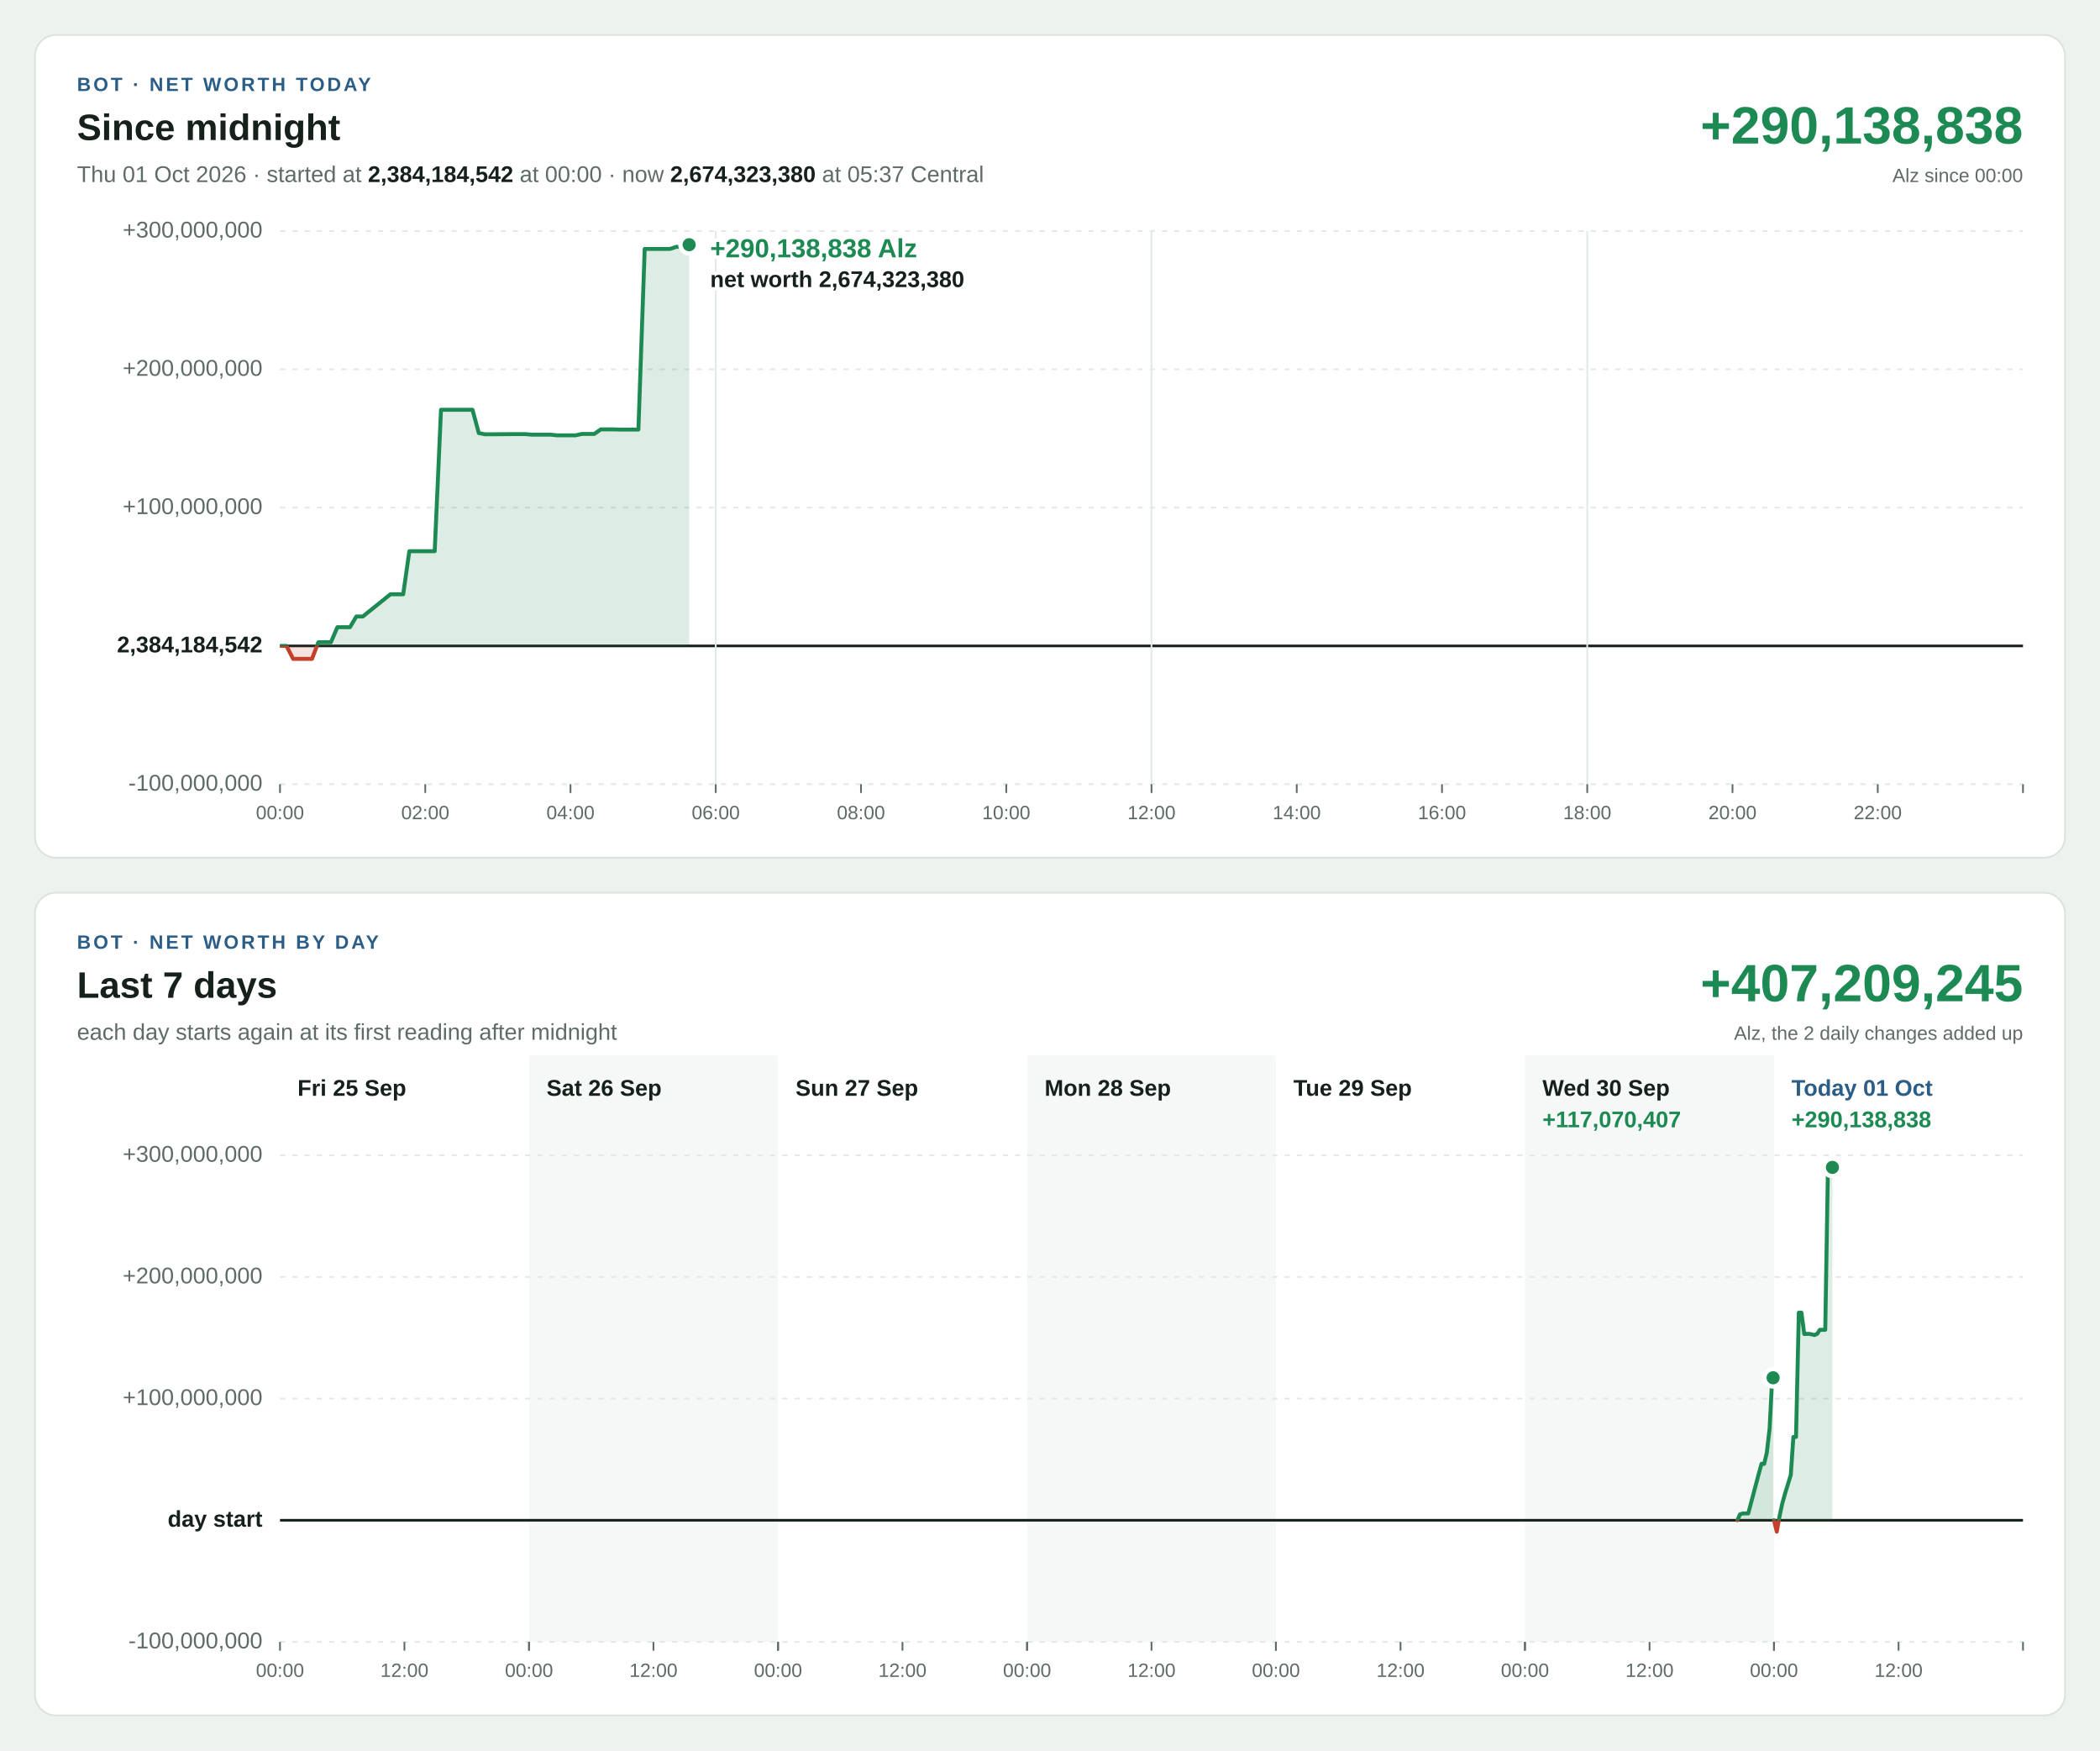
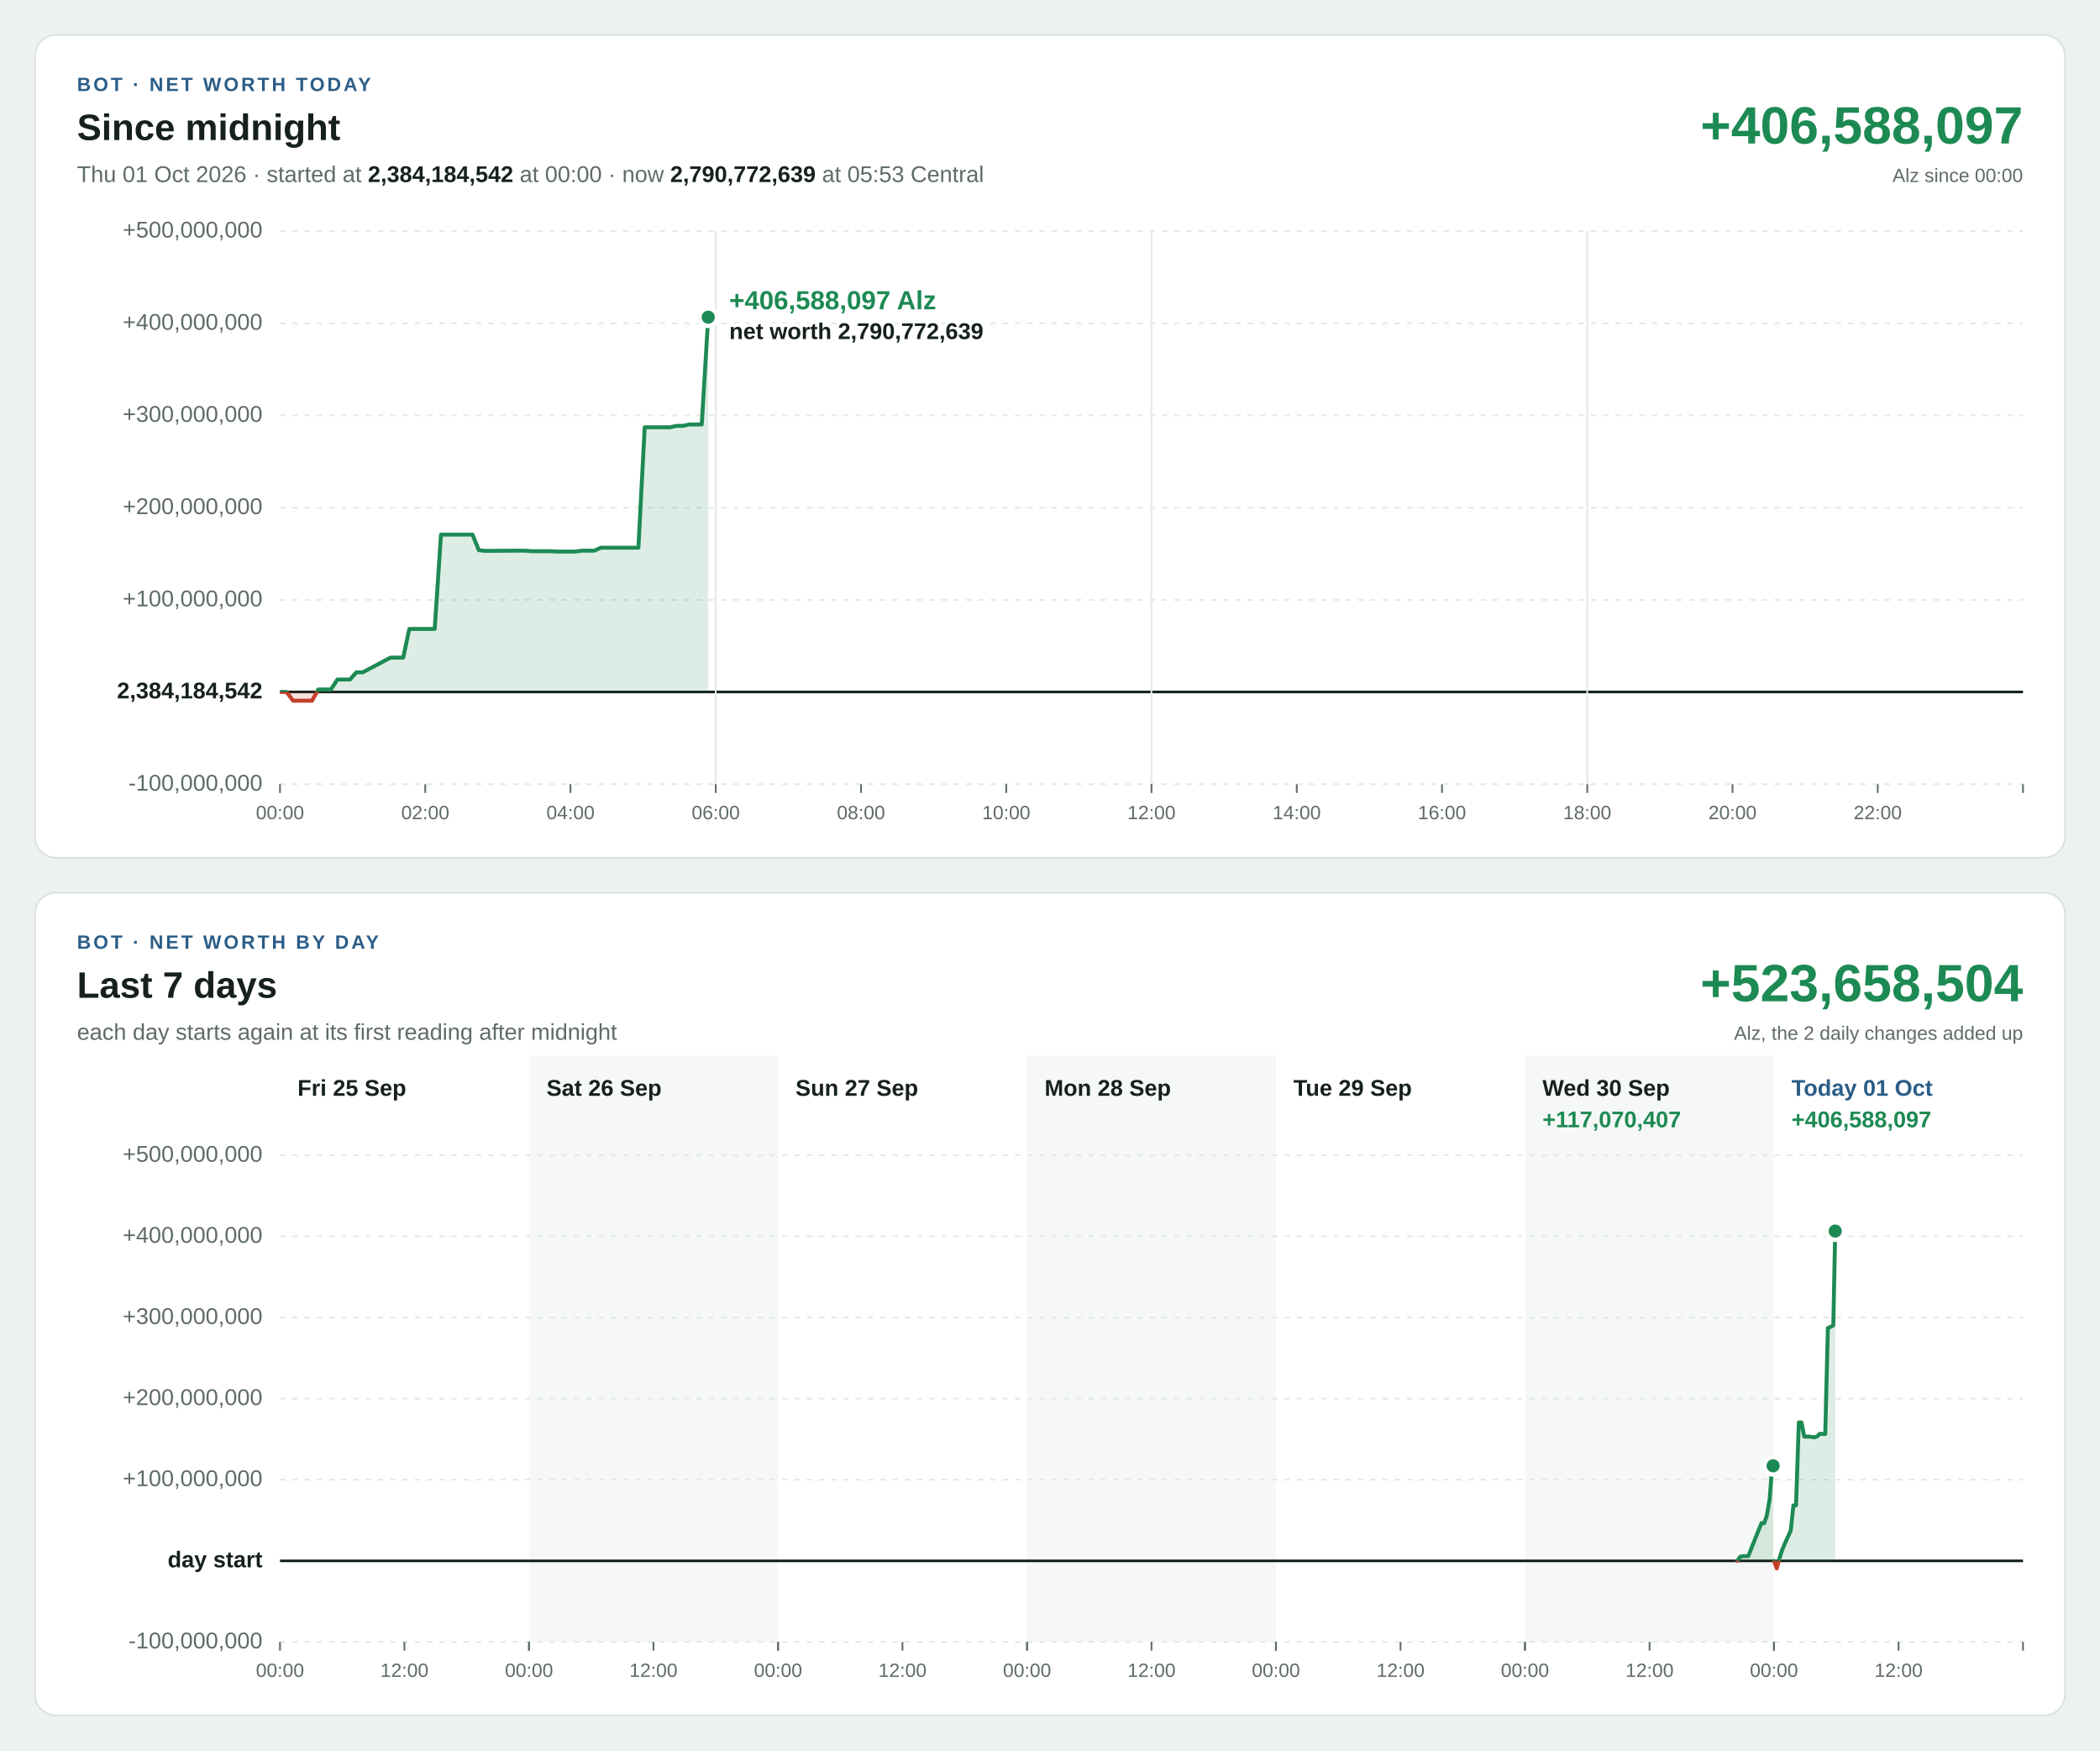
<svg xmlns="http://www.w3.org/2000/svg" width="1200" height="1000" viewBox="0 0 1200 1000" font-family="Segoe UI, Helvetica Neue, Arial, sans-serif" font-size="13" style="font-variant-numeric: tabular-nums">
  <rect width="1200" height="1000" fill="#eef2ef" />
  <g transform="translate(20,20)">
    <rect width="1160" height="470" rx="12" fill="#ffffff" stroke="#dbe3de" />
    <text x="24" y="32" font-size="11" font-weight="700" letter-spacing="1.4" fill="#2b5d87">BOT · NET WORTH TODAY</text>
    <text x="24" y="60" font-size="21" font-weight="700" fill="#16211b">Since midnight</text>
-     <text x="24" y="84" fill="#5f6b65">Thu 01 Oct 2026 · started at <tspan font-weight="700" fill="#16211b">2,384,184,542</tspan> at 00:00 · now <tspan font-weight="700" fill="#16211b">2,674,323,380</tspan> at 05:37 Central</text>
-     <text x="1136" y="62" font-size="30" font-weight="700" text-anchor="end" fill="#1d8a53">+290,138,838</text>
+     <text x="24" y="84" fill="#5f6b65">Thu 01 Oct 2026 · started at <tspan font-weight="700" fill="#16211b">2,384,184,542</tspan> at 00:00 · now <tspan font-weight="700" fill="#16211b">2,790,772,639</tspan> at 05:53 Central</text>
+     <text x="1136" y="62" font-size="30" font-weight="700" text-anchor="end" fill="#1d8a53">+406,588,097</text>
    <text x="1136" y="84" font-size="11" text-anchor="end" fill="#5f6b65">Alz since 00:00</text>
    <line x1="140" x2="1136" y1="428.0" y2="428.0" stroke="#e3e9e5" stroke-width="1" stroke-dasharray="3 4" />
    <text x="130" y="428.0" text-anchor="end" dominant-baseline="middle" font-weight="400" fill="#5f6b65">-100,000,000</text>
-     <line x1="140" x2="1136" y1="349.0" y2="349.0" stroke="#16211b" stroke-width="1.5" />
-     <text x="130" y="349.0" text-anchor="end" dominant-baseline="middle" font-weight="700" fill="#16211b">2,384,184,542</text>
+     <line x1="140" x2="1136" y1="375.3" y2="375.3" stroke="#16211b" stroke-width="1.5" />
+     <text x="130" y="375.3" text-anchor="end" dominant-baseline="middle" font-weight="700" fill="#16211b">2,384,184,542</text>
+     <line x1="140" x2="1136" y1="322.7" y2="322.7" stroke="#e3e9e5" stroke-width="1" stroke-dasharray="3 4" />
+     <text x="130" y="322.7" text-anchor="end" dominant-baseline="middle" font-weight="400" fill="#5f6b65">+100,000,000</text>
    <line x1="140" x2="1136" y1="270.0" y2="270.0" stroke="#e3e9e5" stroke-width="1" stroke-dasharray="3 4" />
-     <text x="130" y="270.0" text-anchor="end" dominant-baseline="middle" font-weight="400" fill="#5f6b65">+100,000,000</text>
-     <line x1="140" x2="1136" y1="191.0" y2="191.0" stroke="#e3e9e5" stroke-width="1" stroke-dasharray="3 4" />
-     <text x="130" y="191.0" text-anchor="end" dominant-baseline="middle" font-weight="400" fill="#5f6b65">+200,000,000</text>
+     <text x="130" y="270.0" text-anchor="end" dominant-baseline="middle" font-weight="400" fill="#5f6b65">+200,000,000</text>
+     <line x1="140" x2="1136" y1="217.3" y2="217.3" stroke="#e3e9e5" stroke-width="1" stroke-dasharray="3 4" />
+     <text x="130" y="217.3" text-anchor="end" dominant-baseline="middle" font-weight="400" fill="#5f6b65">+300,000,000</text>
+     <line x1="140" x2="1136" y1="164.7" y2="164.7" stroke="#e3e9e5" stroke-width="1" stroke-dasharray="3 4" />
+     <text x="130" y="164.7" text-anchor="end" dominant-baseline="middle" font-weight="400" fill="#5f6b65">+400,000,000</text>
    <line x1="140" x2="1136" y1="112.0" y2="112.0" stroke="#e3e9e5" stroke-width="1" stroke-dasharray="3 4" />
-     <text x="130" y="112.0" text-anchor="end" dominant-baseline="middle" font-weight="400" fill="#5f6b65">+300,000,000</text>
+     <text x="130" y="112.0" text-anchor="end" dominant-baseline="middle" font-weight="400" fill="#5f6b65">+500,000,000</text>
    <line x1="140.0" x2="140.0" y1="428" y2="433" stroke="#5f6b65" stroke-width="1" />
    <text x="140.0" y="448" font-size="11" text-anchor="middle" fill="#5f6b65">00:00</text>
    <line x1="223.0" x2="223.0" y1="428" y2="433" stroke="#5f6b65" stroke-width="1" />
    <text x="223.0" y="448" font-size="11" text-anchor="middle" fill="#5f6b65">02:00</text>
    <line x1="306.0" x2="306.0" y1="428" y2="433" stroke="#5f6b65" stroke-width="1" />
    <text x="306.0" y="448" font-size="11" text-anchor="middle" fill="#5f6b65">04:00</text>
    <line x1="389.0" x2="389.0" y1="112" y2="428" stroke="#e3e9e5" stroke-width="1" />
    <line x1="389.0" x2="389.0" y1="428" y2="433" stroke="#5f6b65" stroke-width="1" />
    <text x="389.0" y="448" font-size="11" text-anchor="middle" fill="#5f6b65">06:00</text>
    <line x1="472.0" x2="472.0" y1="428" y2="433" stroke="#5f6b65" stroke-width="1" />
    <text x="472.0" y="448" font-size="11" text-anchor="middle" fill="#5f6b65">08:00</text>
    <line x1="555.0" x2="555.0" y1="428" y2="433" stroke="#5f6b65" stroke-width="1" />
    <text x="555.0" y="448" font-size="11" text-anchor="middle" fill="#5f6b65">10:00</text>
    <line x1="638.0" x2="638.0" y1="112" y2="428" stroke="#e3e9e5" stroke-width="1" />
    <line x1="638.0" x2="638.0" y1="428" y2="433" stroke="#5f6b65" stroke-width="1" />
    <text x="638.0" y="448" font-size="11" text-anchor="middle" fill="#5f6b65">12:00</text>
    <line x1="721.0" x2="721.0" y1="428" y2="433" stroke="#5f6b65" stroke-width="1" />
    <text x="721.0" y="448" font-size="11" text-anchor="middle" fill="#5f6b65">14:00</text>
    <line x1="804.0" x2="804.0" y1="428" y2="433" stroke="#5f6b65" stroke-width="1" />
    <text x="804.0" y="448" font-size="11" text-anchor="middle" fill="#5f6b65">16:00</text>
    <line x1="887.0" x2="887.0" y1="112" y2="428" stroke="#e3e9e5" stroke-width="1" />
    <line x1="887.0" x2="887.0" y1="428" y2="433" stroke="#5f6b65" stroke-width="1" />
    <text x="887.0" y="448" font-size="11" text-anchor="middle" fill="#5f6b65">18:00</text>
    <line x1="970.0" x2="970.0" y1="428" y2="433" stroke="#5f6b65" stroke-width="1" />
    <text x="970.0" y="448" font-size="11" text-anchor="middle" fill="#5f6b65">20:00</text>
    <line x1="1053.0" x2="1053.0" y1="428" y2="433" stroke="#5f6b65" stroke-width="1" />
    <text x="1053.0" y="448" font-size="11" text-anchor="middle" fill="#5f6b65">22:00</text>
    <line x1="1136.0" x2="1136.0" y1="428" y2="433" stroke="#5f6b65" stroke-width="1" />
    <defs>
-       <path id="shape-today" d="M140.1 349.0L140.1 349.0L143.7 349.0L147.5 356.4L151.1 356.4L154.8 356.4L158.3 356.4L161.9 346.9L165.6 346.9L169.1 346.9L172.8 338.3L176.5 338.3L180.0 338.3L183.6 332.2L187.3 332.2L203.1 319.5L206.8 319.5L210.4 319.5L213.9 294.9L217.6 294.9L221.2 294.9L224.8 294.9L228.4 294.9L232.0 214.1L235.5 214.1L239.2 214.1L242.8 214.1L246.3 214.1L250.0 214.1L253.6 227.4L257.1 228.1L260.8 228.1L272.9 228.0L276.6 228.0L280.2 228.0L283.7 228.3L287.3 228.3L290.9 228.3L294.5 228.3L298.1 228.7L301.8 228.7L305.3 228.7L308.9 228.7L312.5 227.9L316.0 227.9L319.6 227.9L323.3 225.3L326.8 225.3L330.4 225.3L334.1 225.4L337.6 225.4L341.2 225.4L344.8 225.4L348.4 122.2L352.0 122.2L355.6 122.2L359.2 122.2L362.9 122.2L366.5 121.0L370.1 121.0L373.8 119.8L373.8 349.0Z" />
-       <path id="line-today" d="M140.1 349.0L143.7 349.0L147.5 356.4L151.1 356.4L154.8 356.4L158.3 356.4L161.9 346.9L165.6 346.9L169.1 346.9L172.8 338.3L176.5 338.3L180.0 338.3L183.6 332.2L187.3 332.2L203.1 319.5L206.8 319.5L210.4 319.5L213.9 294.9L217.6 294.9L221.2 294.9L224.8 294.9L228.4 294.9L232.0 214.1L235.5 214.1L239.2 214.1L242.8 214.1L246.3 214.1L250.0 214.1L253.6 227.4L257.1 228.1L260.8 228.1L272.9 228.0L276.6 228.0L280.2 228.0L283.7 228.3L287.3 228.3L290.9 228.3L294.5 228.3L298.1 228.7L301.8 228.7L305.3 228.7L308.9 228.7L312.5 227.9L316.0 227.9L319.6 227.9L323.3 225.3L326.8 225.3L330.4 225.3L334.1 225.4L337.6 225.4L341.2 225.4L344.8 225.4L348.4 122.2L352.0 122.2L355.6 122.2L359.2 122.2L362.9 122.2L366.5 121.0L370.1 121.0L373.8 119.8" />
+       <path id="shape-today" d="M140.1 375.3L140.1 375.3L143.7 375.3L147.5 380.3L151.1 380.3L154.8 380.3L158.3 380.3L161.9 373.9L165.6 373.9L169.1 373.9L172.8 368.2L176.5 368.2L180.0 368.2L183.6 364.1L187.3 364.1L203.1 355.7L206.8 355.7L210.4 355.7L213.9 339.3L217.6 339.3L221.2 339.3L224.8 339.3L228.4 339.3L232.0 285.4L235.5 285.4L239.2 285.4L242.8 285.4L246.3 285.4L250.0 285.4L253.6 294.3L257.1 294.7L260.8 294.7L272.9 294.6L276.6 294.6L280.2 294.6L283.7 294.9L287.3 294.9L290.9 294.9L294.5 294.9L298.1 295.1L301.8 295.1L305.3 295.1L308.9 295.1L312.5 294.6L316.0 294.6L319.6 294.6L323.3 292.9L326.8 292.9L330.4 292.9L334.1 292.9L337.6 292.9L341.2 292.9L344.8 292.9L348.4 224.1L352.0 224.1L355.6 224.1L359.2 224.1L362.9 224.1L366.5 223.3L370.1 223.3L373.8 222.5L377.3 222.5L381.0 222.5L384.7 161.2L384.7 375.3Z" />
+       <path id="line-today" d="M140.1 375.3L143.7 375.3L147.5 380.3L151.1 380.3L154.8 380.3L158.3 380.3L161.9 373.9L165.6 373.9L169.1 373.9L172.8 368.2L176.5 368.2L180.0 368.2L183.6 364.1L187.3 364.1L203.1 355.7L206.8 355.7L210.4 355.7L213.9 339.3L217.6 339.3L221.2 339.3L224.8 339.3L228.4 339.3L232.0 285.4L235.5 285.4L239.2 285.4L242.8 285.4L246.3 285.4L250.0 285.4L253.6 294.3L257.1 294.7L260.8 294.7L272.9 294.6L276.6 294.6L280.2 294.6L283.7 294.9L287.3 294.9L290.9 294.9L294.5 294.9L298.1 295.1L301.8 295.1L305.3 295.1L308.9 295.1L312.5 294.6L316.0 294.6L319.6 294.6L323.3 292.9L326.8 292.9L330.4 292.9L334.1 292.9L337.6 292.9L341.2 292.9L344.8 292.9L348.4 224.1L352.0 224.1L355.6 224.1L359.2 224.1L362.9 224.1L366.5 223.3L370.1 223.3L373.8 222.5L377.3 222.5L381.0 222.5L384.7 161.2" />
      <clipPath id="up-today">
-         <rect x="140" y="112" width="996" height="237.0" />
+         <rect x="140" y="112" width="996" height="263.3" />
      </clipPath>
      <clipPath id="down-today">
-         <rect x="140" y="349.0" width="996" height="79.0" />
+         <rect x="140" y="375.3" width="996" height="52.7" />
      </clipPath>
    </defs>
    <use href="#shape-today" fill="#1d8a53" fill-opacity="0.15" clip-path="url(#up-today)" />
    <use href="#line-today" fill="none" stroke="#1d8a53" stroke-width="2.25" stroke-linejoin="round" stroke-linecap="round" clip-path="url(#up-today)" />
    <use href="#shape-today" fill="#c4402b" fill-opacity="0.15" clip-path="url(#down-today)" />
    <use href="#line-today" fill="none" stroke="#c4402b" stroke-width="2.25" stroke-linejoin="round" stroke-linecap="round" clip-path="url(#down-today)" />
-     <circle cx="373.8" cy="119.8" r="5" fill="#1d8a53" stroke="#ffffff" stroke-width="2.5" />
-     <text x="385.8" y="127.0" text-anchor="start" font-size="15" font-weight="700" fill="#1d8a53" stroke="#ffffff" stroke-width="4" stroke-linejoin="round" paint-order="stroke">+290,138,838 Alz</text>
-     <text x="385.8" y="144.0" text-anchor="start" font-size="13" font-weight="600" fill="#16211b" stroke="#ffffff" stroke-width="4" stroke-linejoin="round" paint-order="stroke">net worth 2,674,323,380</text>
+     <circle cx="384.7" cy="161.2" r="5" fill="#1d8a53" stroke="#ffffff" stroke-width="2.5" />
+     <text x="396.7" y="156.7" text-anchor="start" font-size="15" font-weight="700" fill="#1d8a53" stroke="#ffffff" stroke-width="4" stroke-linejoin="round" paint-order="stroke">+406,588,097 Alz</text>
+     <text x="396.7" y="173.7" text-anchor="start" font-size="13" font-weight="600" fill="#16211b" stroke="#ffffff" stroke-width="4" stroke-linejoin="round" paint-order="stroke">net worth 2,790,772,639</text>
  </g>
  <g transform="translate(20,510)">
    <rect width="1160" height="470" rx="12" fill="#ffffff" stroke="#dbe3de" />
    <text x="24" y="32" font-size="11" font-weight="700" letter-spacing="1.4" fill="#2b5d87">BOT · NET WORTH BY DAY</text>
    <text x="24" y="60" font-size="21" font-weight="700" fill="#16211b">Last 7 days</text>
    <text x="24" y="84" fill="#5f6b65">each day starts again at its first reading after midnight</text>
-     <text x="1136" y="62" font-size="30" font-weight="700" text-anchor="end" fill="#1d8a53">+407,209,245</text>
+     <text x="1136" y="62" font-size="30" font-weight="700" text-anchor="end" fill="#1d8a53">+523,658,504</text>
    <text x="1136" y="84" font-size="11" text-anchor="end" fill="#5f6b65">Alz, the 2 daily changes added up</text>
    <rect x="282.3" y="93" width="142.3" height="335" fill="#f5f8f6" />
    <rect x="566.9" y="93" width="142.3" height="335" fill="#f5f8f6" />
    <rect x="851.4" y="93" width="142.3" height="335" fill="#f5f8f6" />
    <line x1="140" x2="1136" y1="428.0" y2="428.0" stroke="#e3e9e5" stroke-width="1" stroke-dasharray="3 4" />
    <text x="130" y="428.0" text-anchor="end" dominant-baseline="middle" font-weight="400" fill="#5f6b65">-100,000,000</text>
-     <line x1="140" x2="1136" y1="358.5" y2="358.5" stroke="#16211b" stroke-width="1.5" />
-     <text x="130" y="358.5" text-anchor="end" dominant-baseline="middle" font-weight="700" fill="#16211b">day start</text>
+     <line x1="140" x2="1136" y1="381.7" y2="381.7" stroke="#16211b" stroke-width="1.5" />
+     <text x="130" y="381.7" text-anchor="end" dominant-baseline="middle" font-weight="700" fill="#16211b">day start</text>
+     <line x1="140" x2="1136" y1="335.3" y2="335.3" stroke="#e3e9e5" stroke-width="1" stroke-dasharray="3 4" />
+     <text x="130" y="335.3" text-anchor="end" dominant-baseline="middle" font-weight="400" fill="#5f6b65">+100,000,000</text>
    <line x1="140" x2="1136" y1="289.0" y2="289.0" stroke="#e3e9e5" stroke-width="1" stroke-dasharray="3 4" />
-     <text x="130" y="289.0" text-anchor="end" dominant-baseline="middle" font-weight="400" fill="#5f6b65">+100,000,000</text>
-     <line x1="140" x2="1136" y1="219.5" y2="219.5" stroke="#e3e9e5" stroke-width="1" stroke-dasharray="3 4" />
-     <text x="130" y="219.5" text-anchor="end" dominant-baseline="middle" font-weight="400" fill="#5f6b65">+200,000,000</text>
+     <text x="130" y="289.0" text-anchor="end" dominant-baseline="middle" font-weight="400" fill="#5f6b65">+200,000,000</text>
+     <line x1="140" x2="1136" y1="242.7" y2="242.7" stroke="#e3e9e5" stroke-width="1" stroke-dasharray="3 4" />
+     <text x="130" y="242.7" text-anchor="end" dominant-baseline="middle" font-weight="400" fill="#5f6b65">+300,000,000</text>
+     <line x1="140" x2="1136" y1="196.3" y2="196.3" stroke="#e3e9e5" stroke-width="1" stroke-dasharray="3 4" />
+     <text x="130" y="196.3" text-anchor="end" dominant-baseline="middle" font-weight="400" fill="#5f6b65">+400,000,000</text>
    <line x1="140" x2="1136" y1="150.0" y2="150.0" stroke="#e3e9e5" stroke-width="1" stroke-dasharray="3 4" />
-     <text x="130" y="150.0" text-anchor="end" dominant-baseline="middle" font-weight="400" fill="#5f6b65">+300,000,000</text>
+     <text x="130" y="150.0" text-anchor="end" dominant-baseline="middle" font-weight="400" fill="#5f6b65">+500,000,000</text>
    <text x="150.0" y="116" font-weight="700" fill="#16211b">Fri 25 Sep</text>
    <line x1="140.0" x2="140.0" y1="428" y2="433" stroke="#5f6b65" stroke-width="1" />
    <text x="140.0" y="448" font-size="11" text-anchor="middle" fill="#5f6b65">00:00</text>
    <line x1="211.1" x2="211.1" y1="428" y2="433" stroke="#5f6b65" stroke-width="1" />
    <text x="211.1" y="448" font-size="11" text-anchor="middle" fill="#5f6b65">12:00</text>
    <line x1="282.3" x2="282.3" y1="428" y2="433" stroke="#5f6b65" stroke-width="1" />
    <text x="292.3" y="116" font-weight="700" fill="#16211b">Sat 26 Sep</text>
    <line x1="282.3" x2="282.3" y1="428" y2="433" stroke="#5f6b65" stroke-width="1" />
    <text x="282.3" y="448" font-size="11" text-anchor="middle" fill="#5f6b65">00:00</text>
    <line x1="353.4" x2="353.4" y1="428" y2="433" stroke="#5f6b65" stroke-width="1" />
    <text x="353.4" y="448" font-size="11" text-anchor="middle" fill="#5f6b65">12:00</text>
    <line x1="424.6" x2="424.6" y1="428" y2="433" stroke="#5f6b65" stroke-width="1" />
    <text x="434.6" y="116" font-weight="700" fill="#16211b">Sun 27 Sep</text>
    <line x1="424.6" x2="424.6" y1="428" y2="433" stroke="#5f6b65" stroke-width="1" />
    <text x="424.6" y="448" font-size="11" text-anchor="middle" fill="#5f6b65">00:00</text>
    <line x1="495.7" x2="495.7" y1="428" y2="433" stroke="#5f6b65" stroke-width="1" />
    <text x="495.7" y="448" font-size="11" text-anchor="middle" fill="#5f6b65">12:00</text>
    <line x1="566.9" x2="566.9" y1="428" y2="433" stroke="#5f6b65" stroke-width="1" />
    <text x="576.9" y="116" font-weight="700" fill="#16211b">Mon 28 Sep</text>
    <line x1="566.9" x2="566.9" y1="428" y2="433" stroke="#5f6b65" stroke-width="1" />
    <text x="566.9" y="448" font-size="11" text-anchor="middle" fill="#5f6b65">00:00</text>
    <line x1="638.0" x2="638.0" y1="428" y2="433" stroke="#5f6b65" stroke-width="1" />
    <text x="638.0" y="448" font-size="11" text-anchor="middle" fill="#5f6b65">12:00</text>
    <line x1="709.1" x2="709.1" y1="428" y2="433" stroke="#5f6b65" stroke-width="1" />
    <text x="719.1" y="116" font-weight="700" fill="#16211b">Tue 29 Sep</text>
    <line x1="709.1" x2="709.1" y1="428" y2="433" stroke="#5f6b65" stroke-width="1" />
    <text x="709.1" y="448" font-size="11" text-anchor="middle" fill="#5f6b65">00:00</text>
    <line x1="780.3" x2="780.3" y1="428" y2="433" stroke="#5f6b65" stroke-width="1" />
    <text x="780.3" y="448" font-size="11" text-anchor="middle" fill="#5f6b65">12:00</text>
    <line x1="851.4" x2="851.4" y1="428" y2="433" stroke="#5f6b65" stroke-width="1" />
    <text x="861.4" y="116" font-weight="700" fill="#16211b">Wed 30 Sep</text>
    <line x1="851.4" x2="851.4" y1="428" y2="433" stroke="#5f6b65" stroke-width="1" />
    <text x="851.4" y="448" font-size="11" text-anchor="middle" fill="#5f6b65">00:00</text>
    <line x1="922.6" x2="922.6" y1="428" y2="433" stroke="#5f6b65" stroke-width="1" />
    <text x="922.6" y="448" font-size="11" text-anchor="middle" fill="#5f6b65">12:00</text>
    <line x1="993.7" x2="993.7" y1="428" y2="433" stroke="#5f6b65" stroke-width="1" />
    <text x="861.4" y="134" font-weight="700" fill="#1d8a53">+117,070,407</text>
    <defs>
-       <path id="shape-day5" d="M972.8 358.5L972.8 358.5L974.3 355.1L975.9 354.6L977.4 354.6L979.0 354.6L985.1 331.6L986.6 326.2L988.1 326.3L989.6 319.9L991.2 306.1L992.7 277.1L993.2 277.1L993.2 358.5Z" />
-       <path id="line-day5" d="M972.8 358.5L974.3 355.1L975.9 354.6L977.4 354.6L979.0 354.6L985.1 331.6L986.6 326.2L988.1 326.3L989.6 319.9L991.2 306.1L992.7 277.1L993.2 277.1" />
+       <path id="shape-day5" d="M972.8 381.7L972.8 381.7L974.3 379.4L975.9 379.0L977.4 379.0L979.0 379.0L985.1 363.7L986.6 360.1L988.1 360.2L989.6 355.9L991.2 346.7L992.7 327.4L993.2 327.4L993.2 381.7Z" />
+       <path id="line-day5" d="M972.8 381.7L974.3 379.4L975.9 379.0L977.4 379.0L979.0 379.0L985.1 363.7L986.6 360.1L988.1 360.2L989.6 355.9L991.2 346.7L992.7 327.4L993.2 327.4" />
      <clipPath id="up-day5">
-         <rect x="140" y="150" width="996" height="208.5" />
+         <rect x="140" y="150" width="996" height="231.7" />
      </clipPath>
      <clipPath id="down-day5">
-         <rect x="140" y="358.5" width="996" height="69.5" />
+         <rect x="140" y="381.7" width="996" height="46.3" />
      </clipPath>
    </defs>
    <use href="#shape-day5" fill="#1d8a53" fill-opacity="0.15" clip-path="url(#up-day5)" />
    <use href="#line-day5" fill="none" stroke="#1d8a53" stroke-width="2.25" stroke-linejoin="round" stroke-linecap="round" clip-path="url(#up-day5)" />
    <use href="#shape-day5" fill="#c4402b" fill-opacity="0.15" clip-path="url(#down-day5)" />
    <use href="#line-day5" fill="none" stroke="#c4402b" stroke-width="2.25" stroke-linejoin="round" stroke-linecap="round" clip-path="url(#down-day5)" />
-     <circle cx="993.2" cy="277.1" r="5" fill="#1d8a53" stroke="#ffffff" stroke-width="2.5" />
+     <circle cx="993.2" cy="327.4" r="5" fill="#1d8a53" stroke="#ffffff" stroke-width="2.5" />
    <text x="1003.7" y="116" font-weight="700" fill="#2b5d87">Today 01 Oct</text>
    <line x1="993.7" x2="993.7" y1="428" y2="433" stroke="#5f6b65" stroke-width="1" />
    <text x="993.7" y="448" font-size="11" text-anchor="middle" fill="#5f6b65">00:00</text>
    <line x1="1064.9" x2="1064.9" y1="428" y2="433" stroke="#5f6b65" stroke-width="1" />
    <text x="1064.9" y="448" font-size="11" text-anchor="middle" fill="#5f6b65">12:00</text>
    <line x1="1136.0" x2="1136.0" y1="428" y2="433" stroke="#5f6b65" stroke-width="1" />
-     <text x="1003.7" y="134" font-weight="700" fill="#1d8a53">+290,138,838</text>
+     <text x="1003.7" y="134" font-weight="700" fill="#1d8a53">+406,588,097</text>
    <defs>
-       <path id="shape-day6" d="M993.7 358.5L993.7 358.5L995.3 365.0L996.8 356.6L998.4 349.1L999.9 343.7L1003.3 332.6L1004.8 310.9L1006.3 310.9L1007.9 239.9L1009.4 239.9L1011.0 252.1L1013.7 252.0L1015.3 252.3L1016.8 252.7L1018.4 252.0L1019.9 249.7L1021.4 249.7L1023.0 249.7L1024.5 159.0L1026.1 157.9L1027.1 156.9L1027.1 358.5Z" />
-       <path id="line-day6" d="M993.7 358.5L995.3 365.0L996.8 356.6L998.4 349.1L999.9 343.7L1003.3 332.6L1004.8 310.9L1006.3 310.9L1007.9 239.9L1009.4 239.9L1011.0 252.1L1013.7 252.0L1015.3 252.3L1016.8 252.7L1018.4 252.0L1019.9 249.7L1021.4 249.7L1023.0 249.7L1024.5 159.0L1026.1 157.9L1027.1 156.9" />
+       <path id="shape-day6" d="M993.7 381.7L993.7 381.7L995.3 386.0L996.8 380.4L998.4 375.4L999.9 371.8L1003.3 364.4L1004.8 350.0L1006.3 350.0L1007.9 302.6L1009.4 302.6L1011.0 310.7L1013.7 310.7L1015.3 310.9L1016.8 311.1L1018.4 310.6L1019.9 309.1L1021.4 309.2L1023.0 309.2L1024.5 248.7L1026.1 248.0L1027.6 247.2L1028.7 193.3L1028.7 381.7Z" />
+       <path id="line-day6" d="M993.7 381.7L995.3 386.0L996.8 380.4L998.4 375.4L999.9 371.8L1003.3 364.4L1004.8 350.0L1006.3 350.0L1007.9 302.6L1009.4 302.6L1011.0 310.7L1013.7 310.7L1015.3 310.9L1016.8 311.1L1018.4 310.6L1019.9 309.1L1021.4 309.2L1023.0 309.2L1024.5 248.7L1026.1 248.0L1027.6 247.2L1028.7 193.3" />
      <clipPath id="up-day6">
-         <rect x="140" y="150" width="996" height="208.5" />
+         <rect x="140" y="150" width="996" height="231.7" />
      </clipPath>
      <clipPath id="down-day6">
-         <rect x="140" y="358.5" width="996" height="69.5" />
+         <rect x="140" y="381.7" width="996" height="46.3" />
      </clipPath>
    </defs>
    <use href="#shape-day6" fill="#1d8a53" fill-opacity="0.15" clip-path="url(#up-day6)" />
    <use href="#line-day6" fill="none" stroke="#1d8a53" stroke-width="2.25" stroke-linejoin="round" stroke-linecap="round" clip-path="url(#up-day6)" />
    <use href="#shape-day6" fill="#c4402b" fill-opacity="0.15" clip-path="url(#down-day6)" />
    <use href="#line-day6" fill="none" stroke="#c4402b" stroke-width="2.25" stroke-linejoin="round" stroke-linecap="round" clip-path="url(#down-day6)" />
-     <circle cx="1027.1" cy="156.9" r="5" fill="#1d8a53" stroke="#ffffff" stroke-width="2.5" />
+     <circle cx="1028.7" cy="193.3" r="5" fill="#1d8a53" stroke="#ffffff" stroke-width="2.5" />
  </g>
</svg>
